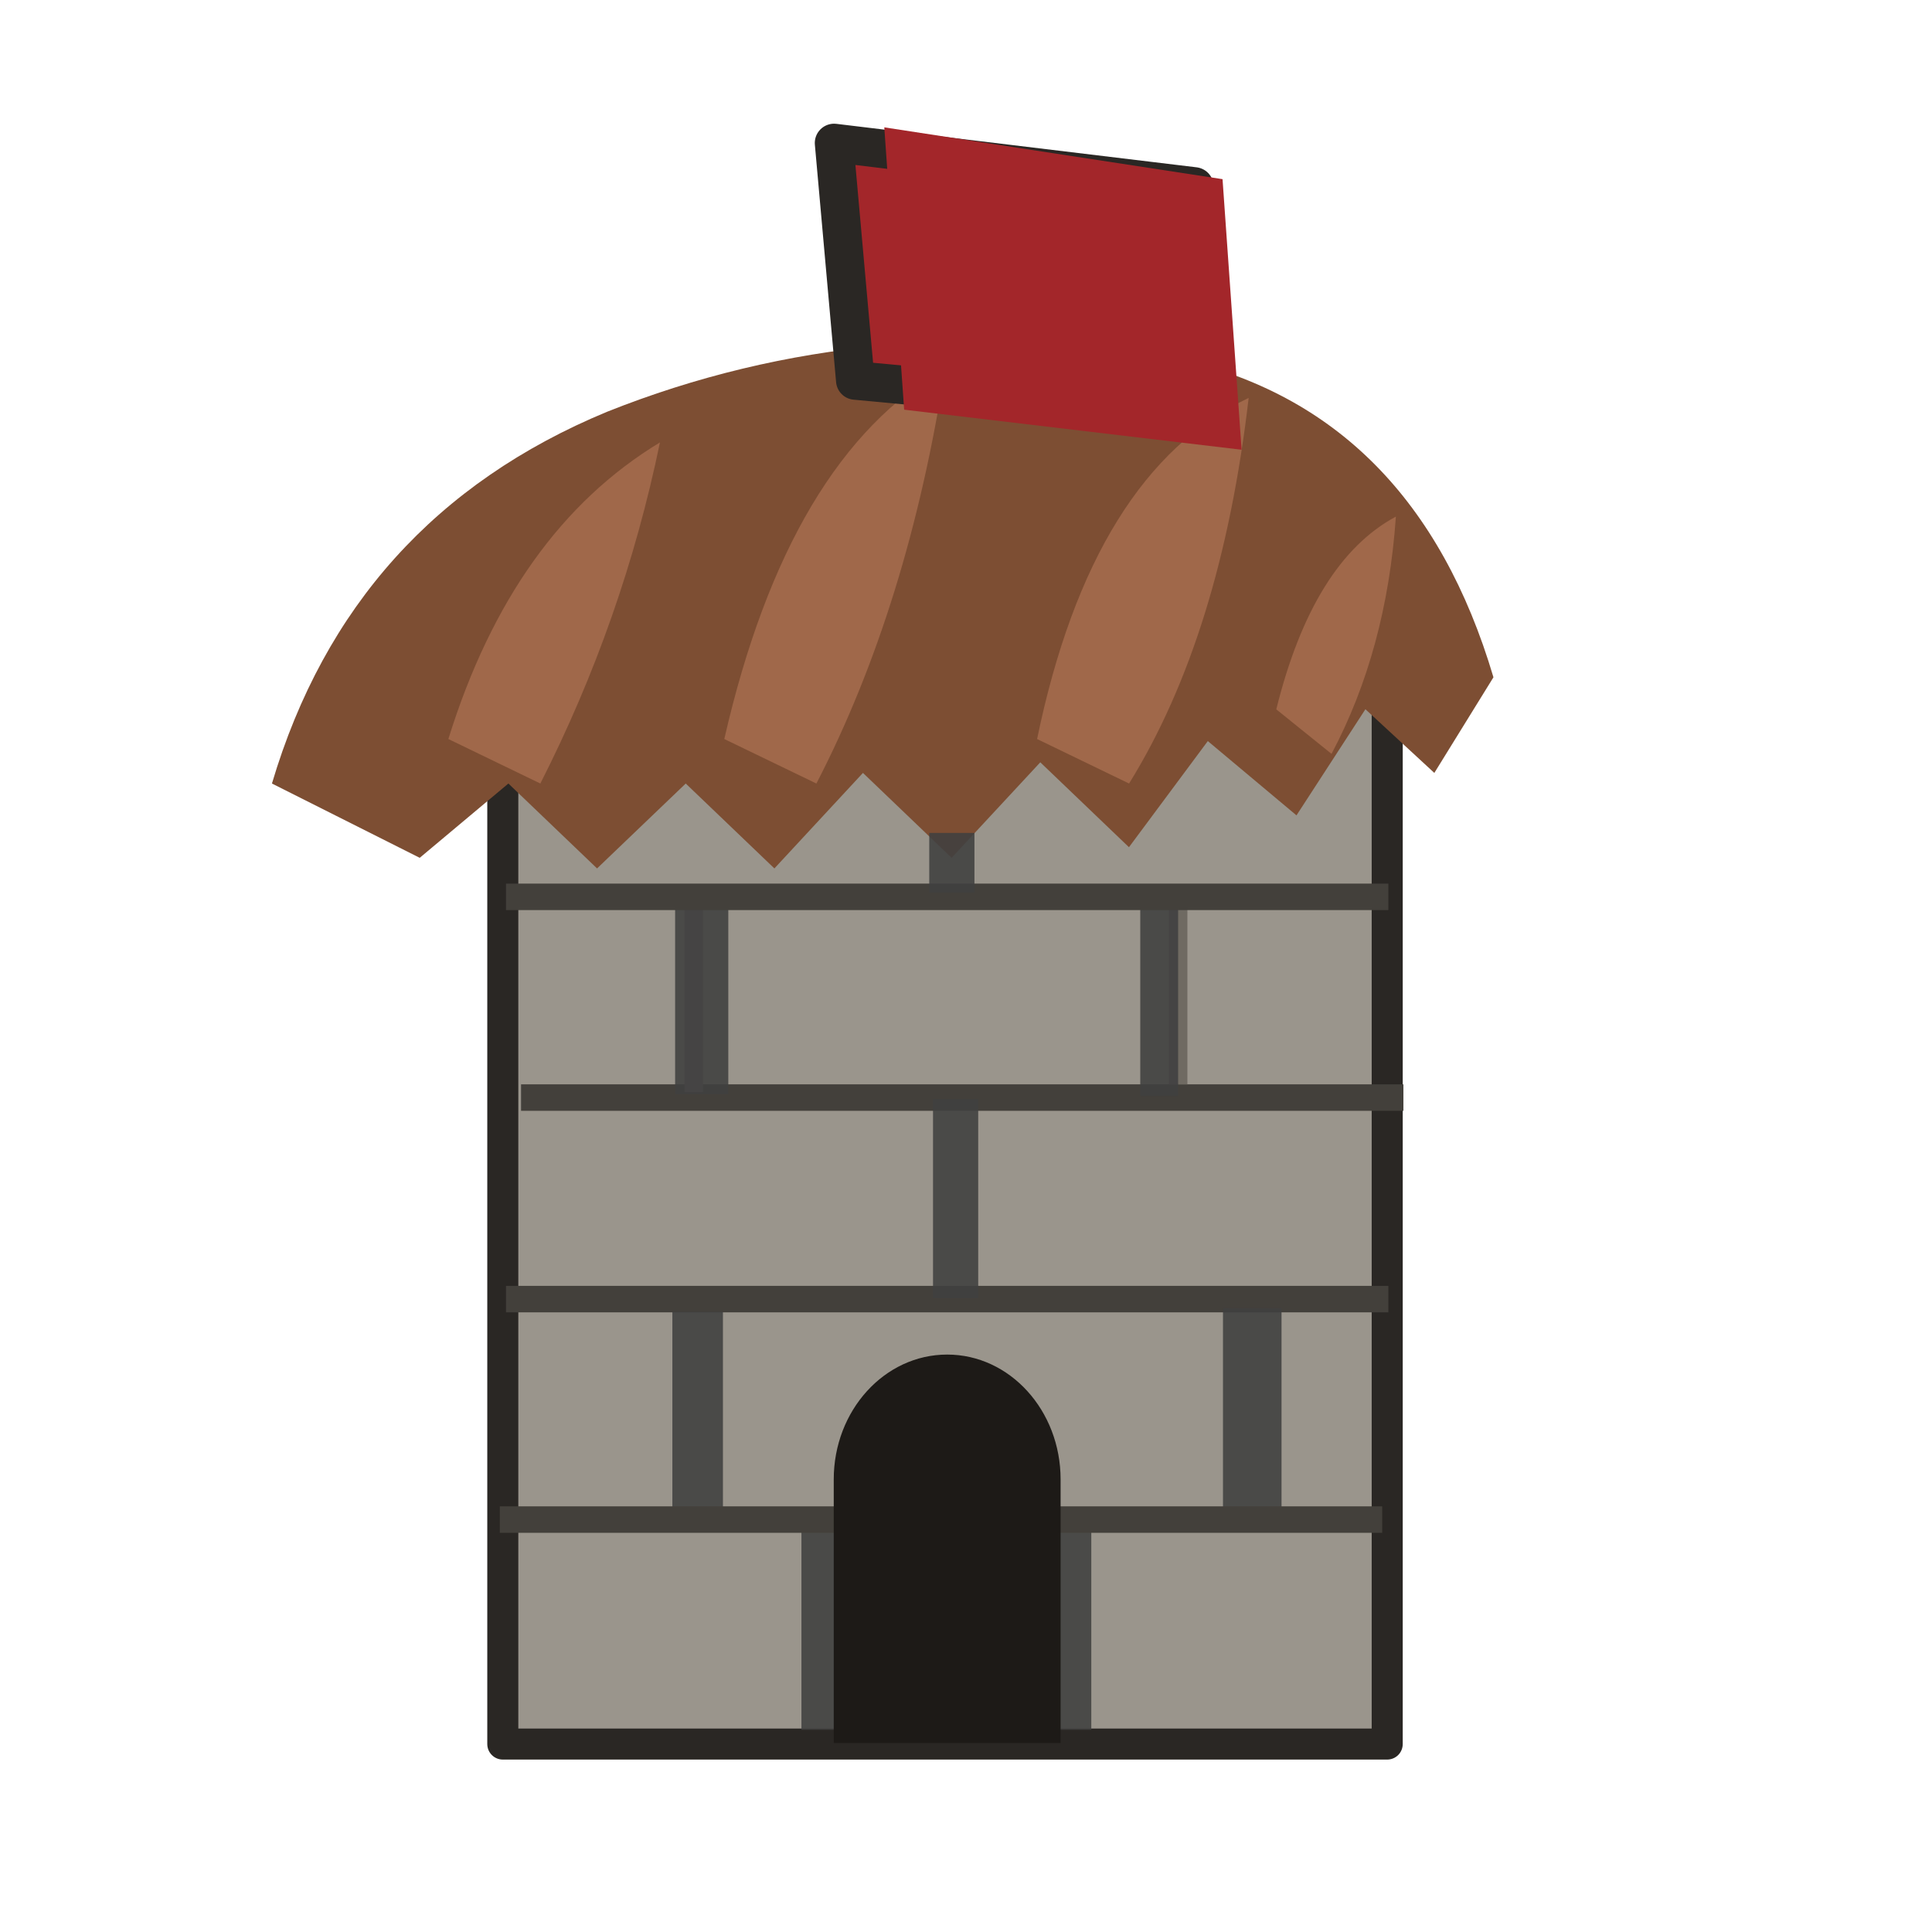
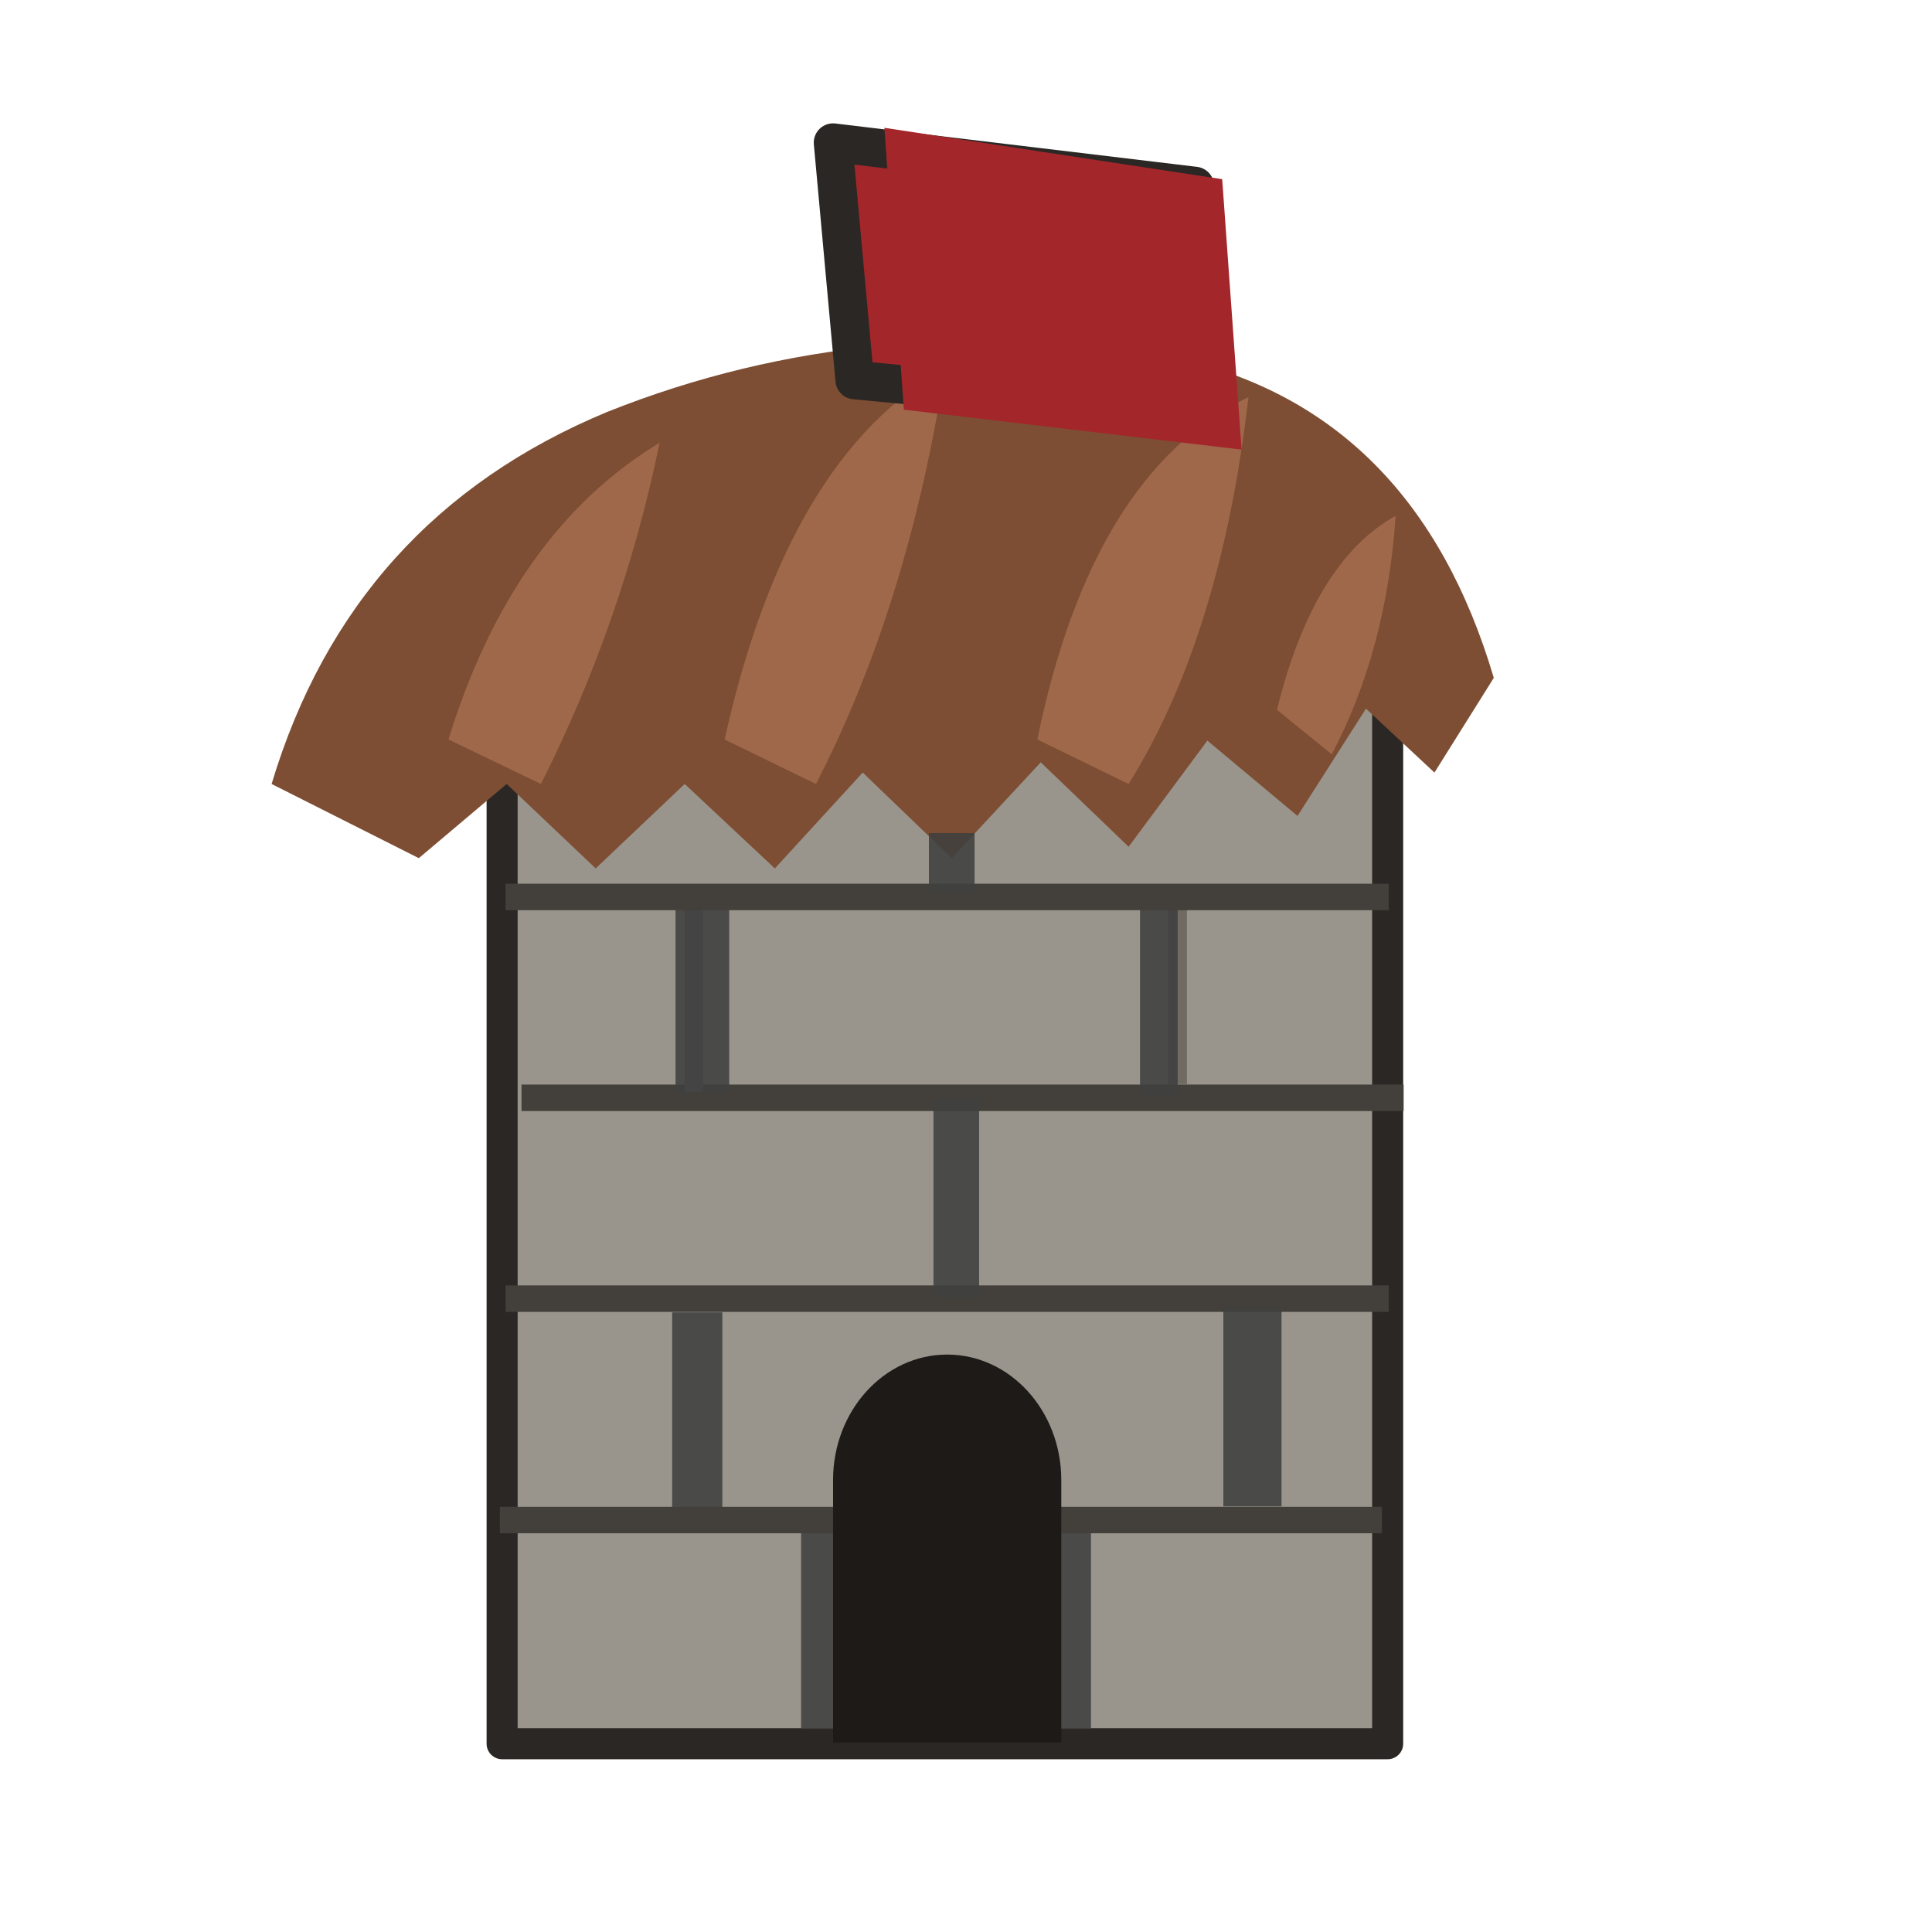
- <svg xmlns="http://www.w3.org/2000/svg" width="64" height="64" viewBox="0 0 16.93 16.93" version="1.1" id="svg7799">
-   <defs id="defs7803" />
-   <path style="fill:#9a958c;stroke:#2a2724;stroke-width:0.272;stroke-linejoin:round" id="path7775" d="M 4.406,15.283 V 5.439 h 7.75 v 9.844 z" />
-   <path style="fill:none;stroke:#43403b;stroke-width:0.232;stroke-opacity:1" d="M 4.566,9.618 H 12.298" id="path8419" />
-   <path style="fill:none;stroke:#43403b;stroke-width:0.232;stroke-opacity:1" d="M 4.434,11.384 H 12.166" id="path8417" />
-   <path style="fill:#7d4e33;stroke:none;stroke-width:0.224;stroke-linejoin:round" id="path7787" d="M 2.383,6.866 Q 3.074,4.54 5.318,3.609 7.649,2.679 10.325,3.144 12.397,3.609 13.087,5.935 L 12.569,6.773 11.965,6.215 11.361,7.145 10.584,6.494 9.893,7.424 9.116,6.68 8.339,7.517 7.562,6.773 6.786,7.61 6.009,6.866 5.232,7.61 4.455,6.866 3.678,7.517 Z" />
-   <path style="fill:#a0684a;stroke-width:1.023" id="path7789" d="M 3.929,6.476 Q 4.494,4.657 5.783,3.877 5.461,5.437 4.735,6.866 Z m 2.418,0 Q 6.912,4.007 8.282,3.227 7.96,5.307 7.154,6.866 Z m 2.741,0 Q 9.572,4.137 10.942,3.487 10.7,5.566 9.894,6.866 Z M 11.184,6.216 Q 11.506,4.917 12.232,4.527 12.151,5.696 11.668,6.606 Z" />
-   <path style="fill:none;stroke:#6f6a62;stroke-width:0.162" d="M 10.324,7.859 V 9.502" id="path8411-8" />
-   <path style="fill:none;stroke:#6f6a62;stroke-width:0.162" d="M 6.079,7.927 V 9.57" id="path8411-2" />
-   <rect style="opacity:1;fill:#404040;fill-opacity:0.882;stroke:none;stroke-width:1.116;stroke-linecap:round;stroke-miterlimit:4;stroke-dasharray:none;stroke-opacity:1;paint-order:stroke markers fill" id="rect8489" width="0.396" height="1.744" x="8.176" y="9.631" />
-   <rect style="opacity:1;fill:#404040;fill-opacity:0.882;stroke:none;stroke-width:1.022;stroke-linecap:round;stroke-miterlimit:4;stroke-dasharray:none;stroke-opacity:1;paint-order:stroke markers fill" id="rect8489-2" width="0.332" height="1.744" x="9.992" y="7.859" />
-   <rect style="opacity:1;fill:#404040;fill-opacity:0.882;stroke:none;stroke-width:1.211;stroke-linecap:round;stroke-miterlimit:4;stroke-dasharray:none;stroke-opacity:1;paint-order:stroke markers fill" id="rect8489-0" width="0.466" height="1.744" x="5.916" y="7.844" />
-   <rect style="opacity:1;fill:#404040;fill-opacity:0.882;stroke:none;stroke-width:1.18;stroke-linecap:round;stroke-miterlimit:4;stroke-dasharray:none;stroke-opacity:1;paint-order:stroke markers fill" id="rect8489-00" width="0.443" height="1.744" x="5.892" y="11.495" />
-   <rect style="opacity:1;fill:#404040;fill-opacity:0.882;stroke:none;stroke-width:1.27;stroke-linecap:round;stroke-miterlimit:4;stroke-dasharray:none;stroke-opacity:1;paint-order:stroke markers fill" id="rect8489-7" width="0.513" height="1.744" x="10.717" y="11.463" />
-   <rect style="opacity:1;fill:#404040;fill-opacity:0.882;stroke:none;stroke-width:0.976;stroke-linecap:round;stroke-miterlimit:4;stroke-dasharray:none;stroke-opacity:1;paint-order:stroke markers fill" id="rect8489-71" width="0.303" height="1.744" x="9.26" y="13.414" />
-   <rect style="opacity:1;fill:#404040;fill-opacity:0.882;stroke:none;stroke-width:0.976;stroke-linecap:round;stroke-miterlimit:4;stroke-dasharray:none;stroke-opacity:1;paint-order:stroke markers fill" id="rect8489-1" width="0.303" height="1.744" x="7.023" y="13.414" />
-   <path style="fill:none;stroke:#43403b;stroke-width:0.232;stroke-opacity:1" d="M 4.38,13.316 H 12.112" id="path8417-7" />
-   <path style="fill:#1d1a17;stroke-width:1.159" id="path7779" d="m 7.306,15.274 v -2.31 a 0.994,1.094 0 0 1 1.988,0 v 2.31 z" />
-   <path style="fill:none;stroke:#43403b;stroke-width:0.232;stroke-opacity:1" d="M 4.434,7.859 H 12.166" id="path8419-1" />
-   <rect style="opacity:1;fill:#404040;fill-opacity:0.882;stroke:none;stroke-width:0.611;stroke-linecap:round;stroke-miterlimit:4;stroke-dasharray:none;stroke-opacity:1;paint-order:stroke markers fill" id="rect8489-5" width="0.396" height="0.523" x="8.143" y="7.299" />
-   <path style="fill:#a3262a;stroke:#2a2724;stroke-width:0.338;stroke-linejoin:round" d="M 7.309,1.253 10.466,1.634 10.643,3.629 7.495,3.334 Z" id="path8622" />
-   <path style="fill:#a3262a;stroke:none;stroke-width:0.357;stroke-linejoin:round" d="m 7.749,1.116 2.964,0.454 0.167,2.371 -2.957,-0.351 z" id="path8622-5" />
+ <svg xmlns="http://www.w3.org/2000/svg" width="64" height="64" viewBox="0 0 16.93 16.93">
+   <path d="M4.4 15.28V5.44h7.76v9.84z" style="fill:#9a958c;stroke:#2a2724;stroke-width:.272;stroke-linejoin:round" />
+   <path d="M4.57 9.62h7.73" style="fill:none;stroke:#43403b;stroke-width:.232;stroke-opacity:1" />
+   <path d="M4.43 11.38h7.74" style="fill:none;stroke:#43403b;stroke-width:.232;stroke-opacity:1" />
+   <path d="M2.38 6.87q.7-2.33 2.94-3.26 2.33-.93 5-.47 2.08.47 2.77 2.8l-.52.83-.6-.56-.6.94-.79-.66-.69.93-.77-.74-.78.84-.78-.75-.77.84L6 6.87l-.78.74-.78-.74-.77.65Z" style="fill:#7d4e33;stroke:none;stroke-width:.224;stroke-linejoin:round" />
+   <path d="M3.93 6.48q.56-1.82 1.85-2.6-.32 1.56-1.04 2.99Zm2.42 0Q6.9 4 8.28 3.23 7.96 5.3 7.15 6.87Zm2.74 0q.48-2.34 1.85-3-.24 2.09-1.05 3.39Zm2.1-.26q.32-1.3 1.04-1.7-.08 1.18-.56 2.09Z" style="fill:#a0684a;stroke-width:1.023" />
+   <path d="M10.32 7.86V9.5M6.08 7.93v1.64" style="fill:none;stroke:#6f6a62;stroke-width:.162" />
+   <path d="M8.18 9.63h.4v1.74h-.4z" style="opacity:1;fill:#404040;fill-opacity:.882;stroke:none;stroke-width:1.116;stroke-linecap:round;stroke-miterlimit:4;stroke-dasharray:none;stroke-opacity:1;paint-order:stroke markers fill" />
+   <path d="M9.99 7.86h.33V9.6h-.33z" style="opacity:1;fill:#404040;fill-opacity:.882;stroke:none;stroke-width:1.022;stroke-linecap:round;stroke-miterlimit:4;stroke-dasharray:none;stroke-opacity:1;paint-order:stroke markers fill" />
+   <path d="M5.92 7.84h.47v1.74h-.47z" style="opacity:1;fill:#404040;fill-opacity:.882;stroke:none;stroke-width:1.211;stroke-linecap:round;stroke-miterlimit:4;stroke-dasharray:none;stroke-opacity:1;paint-order:stroke markers fill" />
+   <path d="M5.89 11.5h.44v1.74h-.44z" style="opacity:1;fill:#404040;fill-opacity:.882;stroke:none;stroke-width:1.18;stroke-linecap:round;stroke-miterlimit:4;stroke-dasharray:none;stroke-opacity:1;paint-order:stroke markers fill" />
+   <path d="M10.72 11.46h.51v1.74h-.51z" style="opacity:1;fill:#404040;fill-opacity:.882;stroke:none;stroke-width:1.27;stroke-linecap:round;stroke-miterlimit:4;stroke-dasharray:none;stroke-opacity:1;paint-order:stroke markers fill" />
+   <path d="M9.26 13.41h.3v1.74h-.3zm-2.24 0h.3v1.74h-.3z" style="opacity:1;fill:#404040;fill-opacity:.882;stroke:none;stroke-width:.976;stroke-linecap:round;stroke-miterlimit:4;stroke-dasharray:none;stroke-opacity:1;paint-order:stroke markers fill" />
+   <path d="M4.38 13.32h7.73" style="fill:none;stroke:#43403b;stroke-width:.232;stroke-opacity:1" />
+   <path d="M7.3 15.27v-2.3a1 1.1 0 0 1 2 0v2.3z" style="fill:#1d1a17;stroke-width:1.159" />
+   <path d="M4.43 7.86h7.74" style="fill:none;stroke:#43403b;stroke-width:.232;stroke-opacity:1" />
+   <path d="M8.14 7.3h.4v.52h-.4z" style="opacity:1;fill:#404040;fill-opacity:.882;stroke:none;stroke-width:.611;stroke-linecap:round;stroke-miterlimit:4;stroke-dasharray:none;stroke-opacity:1;paint-order:stroke markers fill" />
+   <path d="m7.3 1.25 3.17.38.17 2-3.15-.3Z" style="fill:#a3262a;stroke:#2a2724;stroke-width:.338;stroke-linejoin:round" />
+   <path d="m7.75 1.12 2.96.45.17 2.37-2.96-.35z" style="fill:#a3262a;stroke:none;stroke-width:.357;stroke-linejoin:round" />
</svg>
